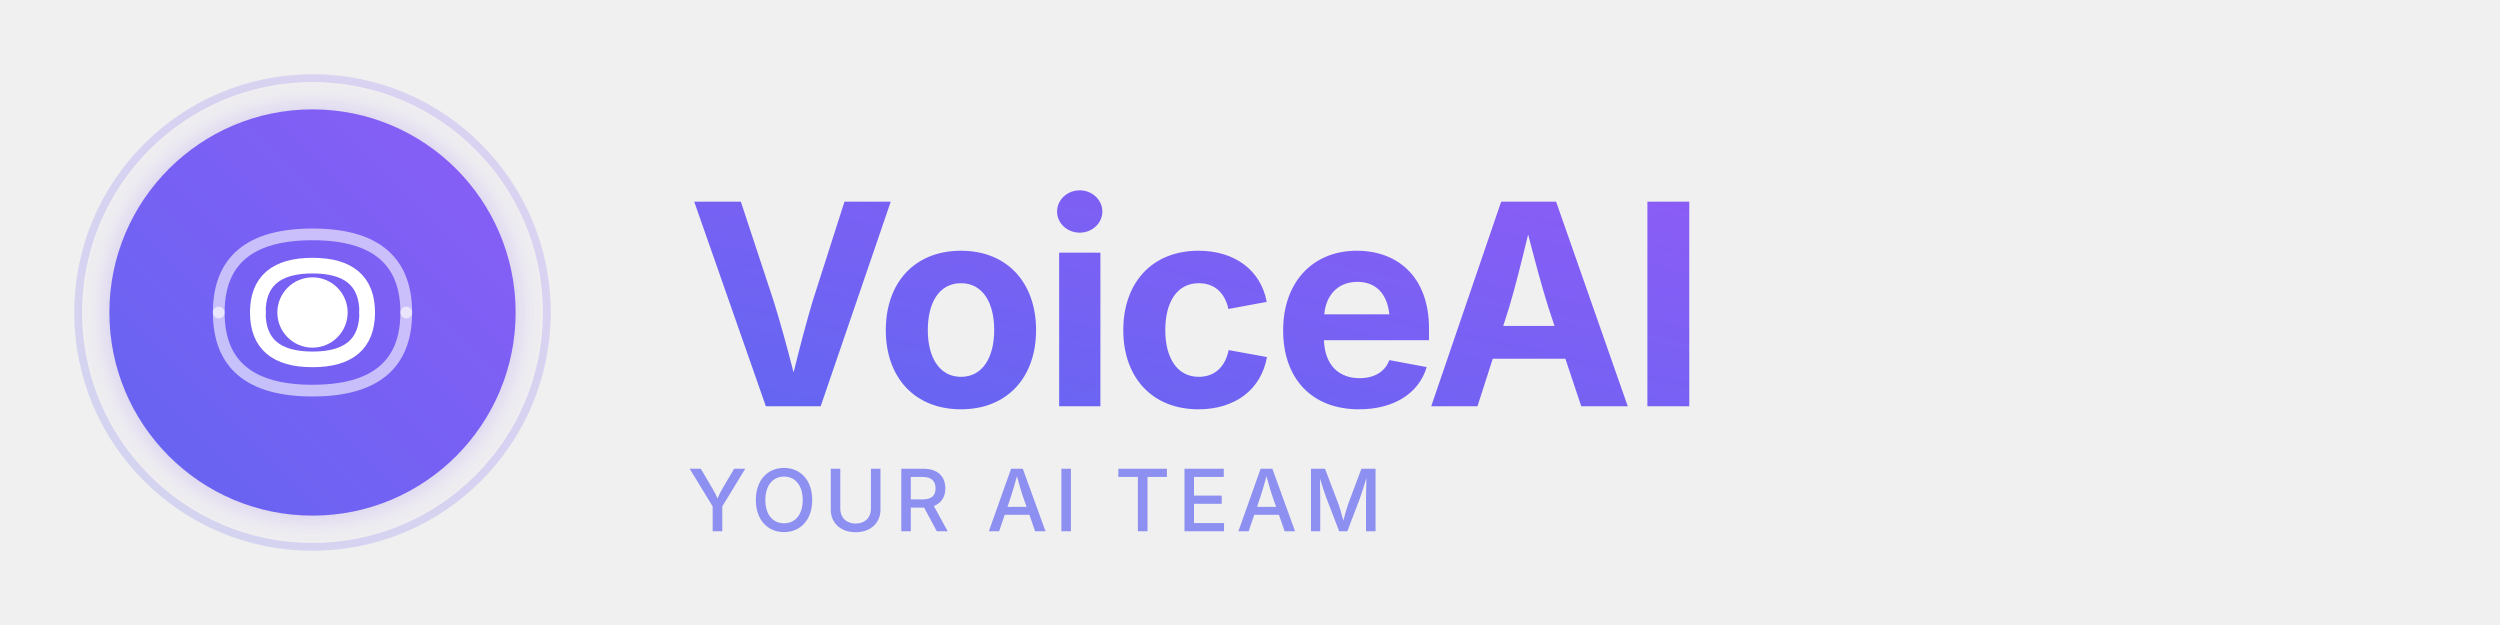
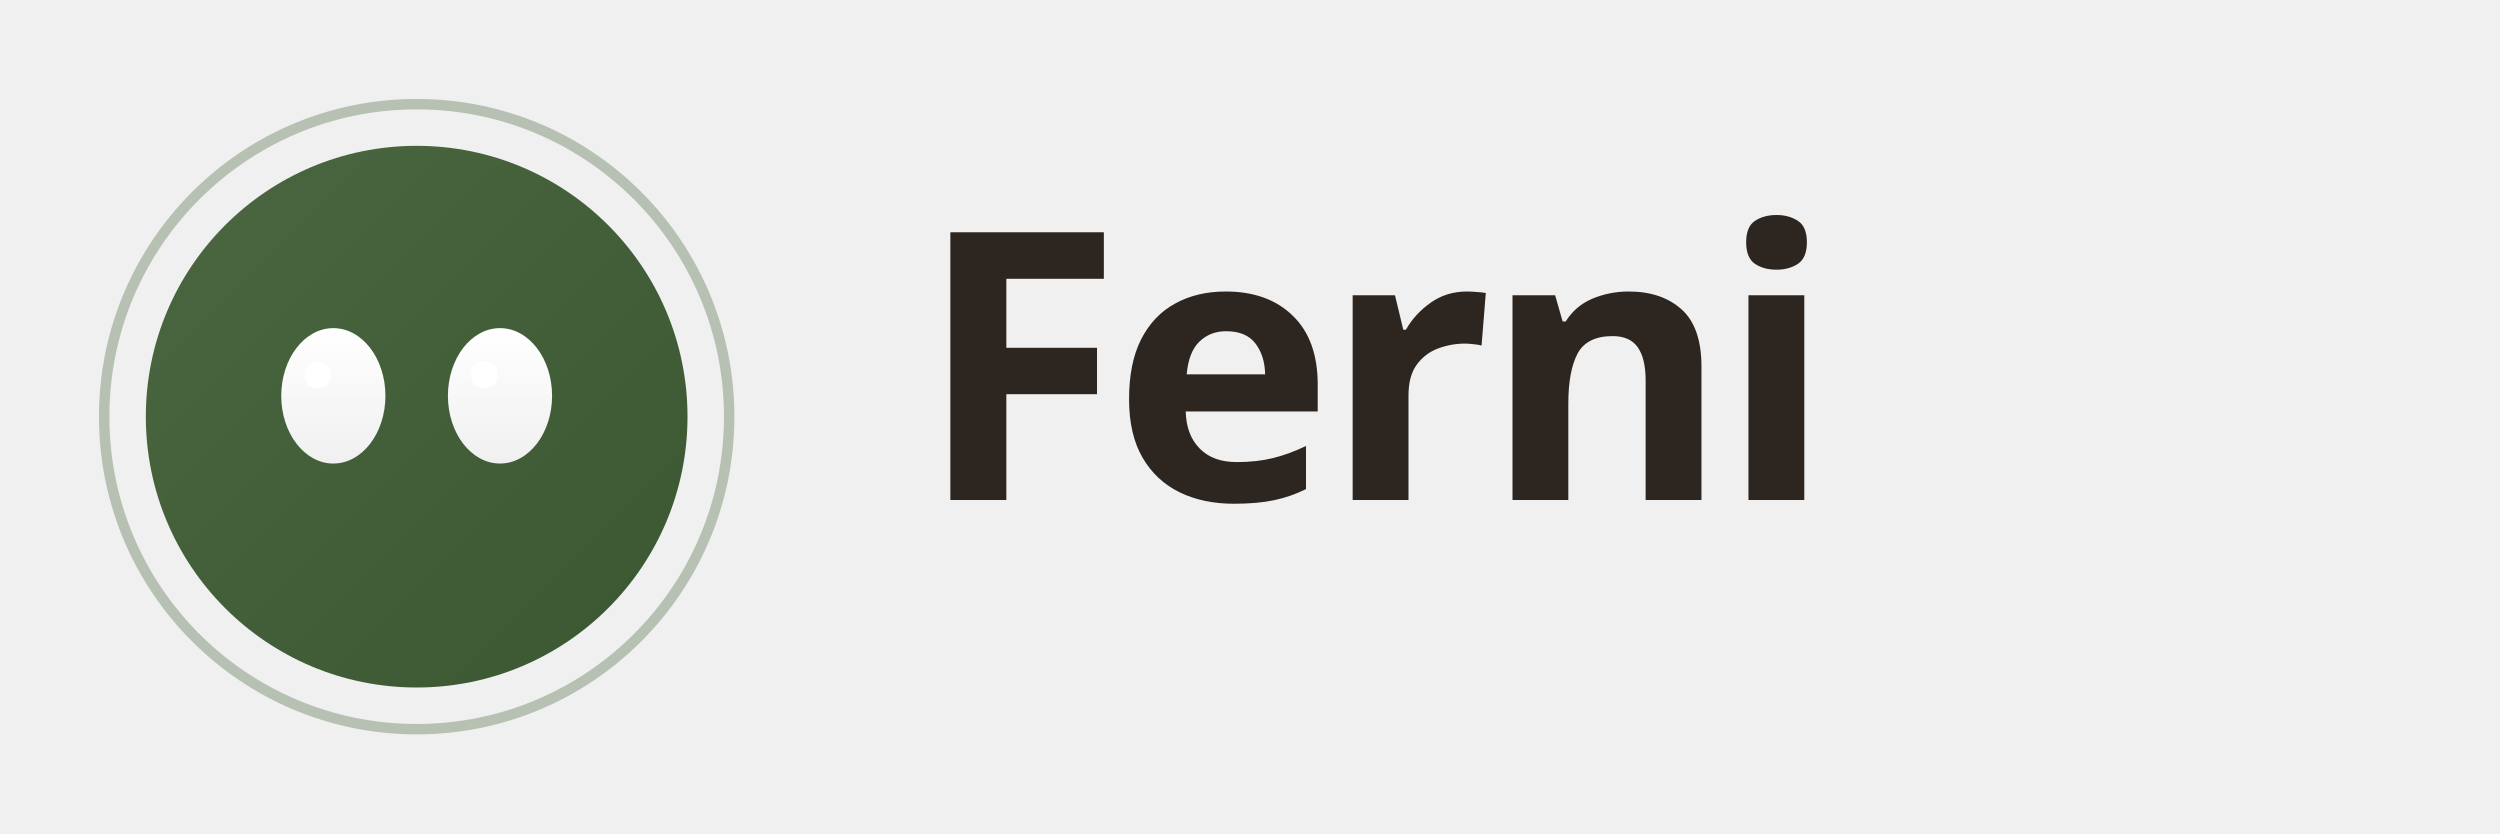
- <svg xmlns="http://www.w3.org/2000/svg" viewBox="0 0 320 80">
+ <svg xmlns="http://www.w3.org/2000/svg" viewBox="0 0 240 80">
  <defs>
-     <linearGradient id="wordmarkGradient" x1="0%" y1="100%" x2="100%" y2="0%">
-       <stop offset="0%" stop-color="#6366f1" />
-       <stop offset="100%" stop-color="#8b5cf6" />
+     <linearGradient id="orbGradient" x1="0%" y1="0%" x2="100%" y2="100%">
+       <stop offset="0%" stop-color="#4a6741" />
+       <stop offset="100%" stop-color="#3a5731" />
    </linearGradient>
-     <filter id="wordmarkGlow" x="-50%" y="-50%" width="200%" height="200%">
-       <feGaussianBlur stdDeviation="2" result="blur" />
-       <feFlood flood-color="#8b5cf6" flood-opacity="0.3" />
-       <feComposite in2="blur" operator="in" />
-       <feMerge>
-         <feMergeNode />
-         <feMergeNode in="SourceGraphic" />
-       </feMerge>
-     </filter>
+     <linearGradient id="eyeFill" x1="0%" y1="0%" x2="0%" y2="100%">
+       <stop offset="0%" stop-color="#ffffff" />
+       <stop offset="100%" stop-color="#f0f0f0" />
+     </linearGradient>
  </defs>
  <g transform="translate(8, 8)">
-     <circle cx="32" cy="32" r="30" fill="none" stroke="url(#wordmarkGradient)" stroke-width="1" opacity="0.2" />
-     <circle cx="32" cy="32" r="26" fill="url(#wordmarkGradient)" filter="url(#wordmarkGlow)" />
-     <g fill="none" stroke="white" stroke-linecap="round">
-       <circle cx="32" cy="32" r="4" fill="white" />
-       <path d="M 25 32 Q 25 26, 32 26 Q 39 26, 39 32" stroke-width="2" />
-       <path d="M 25 32 Q 25 38, 32 38 Q 39 38, 39 32" stroke-width="2" />
-       <path d="M 20 32 Q 20 22, 32 22 Q 44 22, 44 32" stroke-width="1.5" opacity="0.6" />
-       <path d="M 20 32 Q 20 42, 32 42 Q 44 42, 44 32" stroke-width="1.5" opacity="0.6" />
-     </g>
+     <circle cx="32" cy="32" r="30" fill="none" stroke="#4a6741" stroke-width="1" opacity="0.35" />
+     <circle cx="32" cy="32" r="26" fill="url(#orbGradient)" />
+     <ellipse cx="24" cy="30" rx="5" ry="6.5" fill="url(#eyeFill)" />
+     <circle cx="22.5" cy="28" r="1.3" fill="white" />
+     <ellipse cx="40" cy="30" rx="5" ry="6.5" fill="url(#eyeFill)" />
+     <circle cx="38.5" cy="28" r="1.3" fill="white" />
  </g>
-   <text x="88" y="52" font-family="system-ui, -apple-system, 'Segoe UI', sans-serif" font-size="36" font-weight="700" fill="url(#wordmarkGradient)" letter-spacing="-0.02em">
-     VoiceAI
-   </text>
-   <text x="88" y="68" font-family="system-ui, -apple-system, 'Segoe UI', sans-serif" font-size="11" font-weight="500" fill="#6366f1" opacity="0.7" letter-spacing="0.08em">
-     YOUR AI TEAM
-   </text>
+   <text x="88" y="48" font-family="'Plus Jakarta Sans', system-ui, sans-serif" font-size="36" font-weight="700" fill="#2c2520" letter-spacing="-1">Ferni</text>
</svg>
